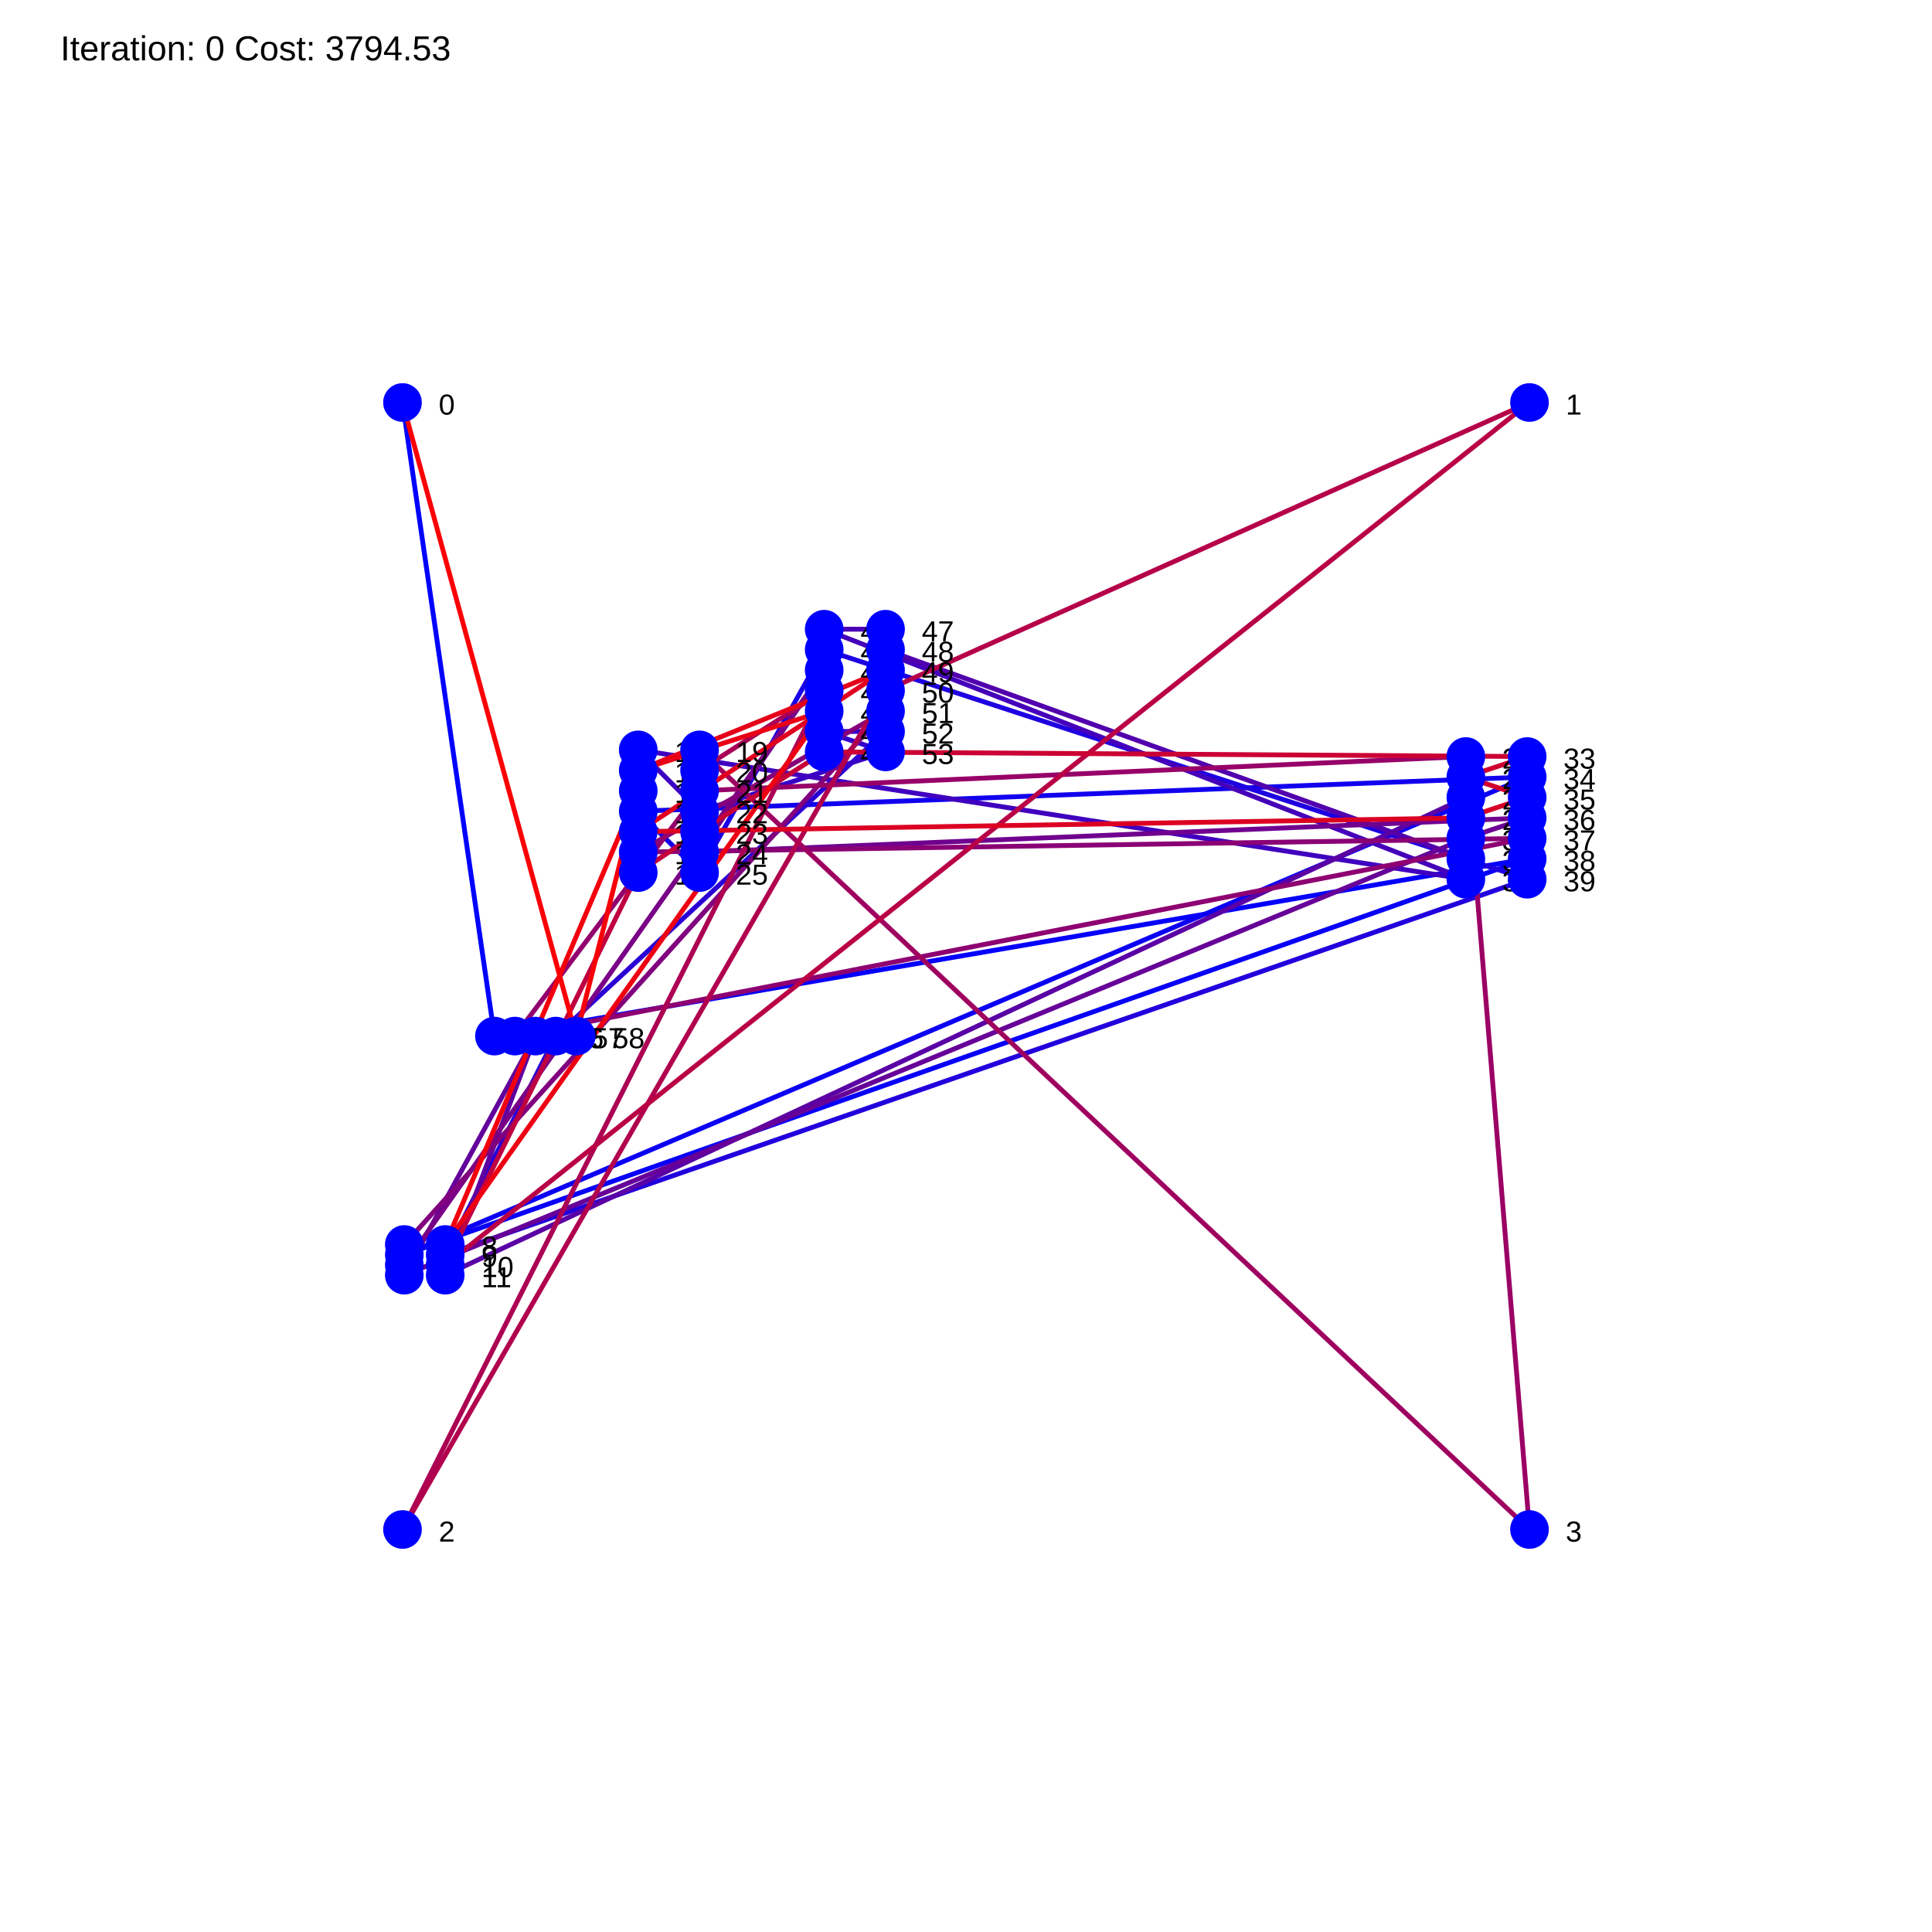
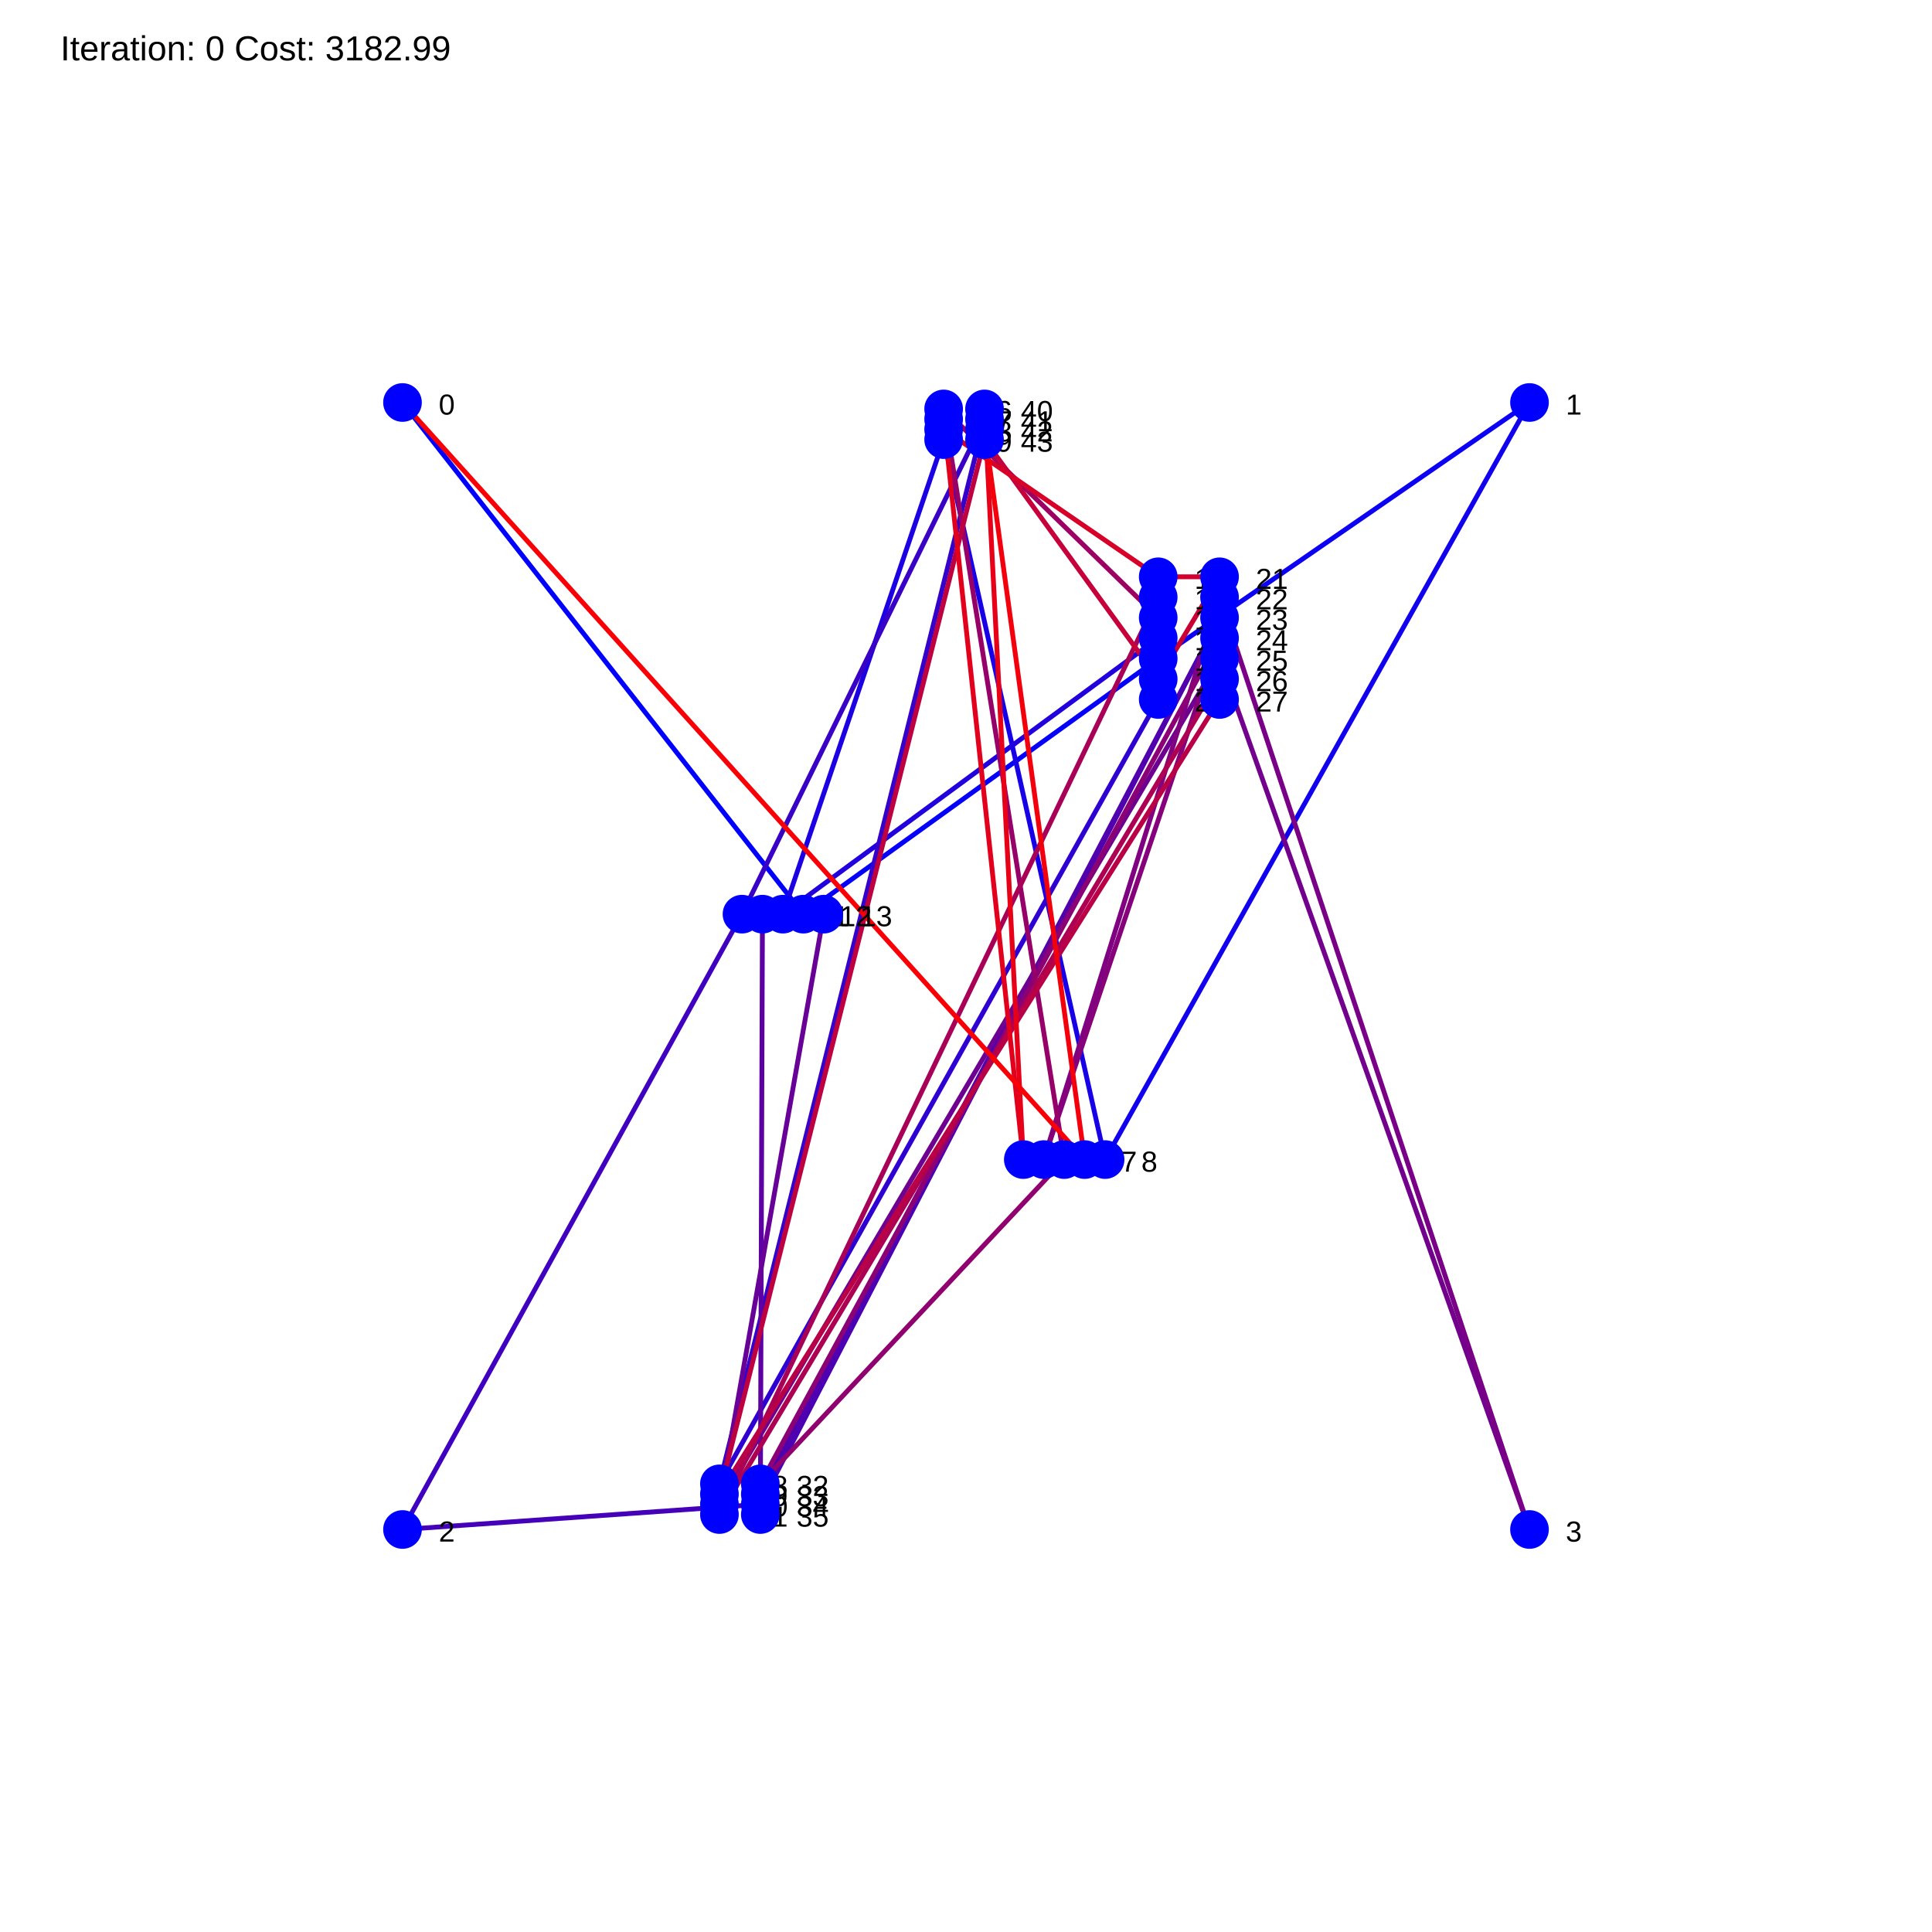
<svg xmlns="http://www.w3.org/2000/svg" width="800" height="800" viewBox="-150 -150 800 800">
  <rect x="-150" y="-150" width="800" height="800" fill="white" />
  <g>
-     <line x1="16.667" y1="16.667" x2="54.743" y2="279.022" stroke="rgb(0,0,255)" stroke-width="2" />
-     <line x1="54.743" y1="279.022" x2="482.378" y2="205.6" stroke="rgb(4,0,251)" stroke-width="2" />
-     <line x1="482.378" y1="205.6" x2="17.416" y2="369.558" stroke="rgb(8,0,247)" stroke-width="2" />
-     <line x1="17.416" y1="369.558" x2="482.378" y2="171.733" stroke="rgb(12,0,243)" stroke-width="2" />
-     <line x1="482.378" y1="171.733" x2="114.282" y2="185.913" stroke="rgb(17,0,238)" stroke-width="2" />
-     <line x1="114.282" y1="185.913" x2="139.682" y2="211.313" stroke="rgb(21,0,234)" stroke-width="2" />
-     <line x1="139.682" y1="211.313" x2="191.284" y2="119.01" stroke="rgb(25,0,230)" stroke-width="2" />
-     <line x1="191.284" y1="119.01" x2="482.378" y2="214.066" stroke="rgb(30,0,225)" stroke-width="2" />
-     <line x1="482.378" y1="214.066" x2="34.35" y2="369.558" stroke="rgb(34,0,221)" stroke-width="2" />
-     <line x1="34.35" y1="369.558" x2="80.143" y2="279.022" stroke="rgb(38,0,217)" stroke-width="2" />
-     <line x1="80.143" y1="279.022" x2="216.684" y2="152.877" stroke="rgb(43,0,212)" stroke-width="2" />
-     <line x1="216.684" y1="152.877" x2="191.284" y2="152.877" stroke="rgb(47,0,208)" stroke-width="2" />
-     <line x1="191.284" y1="152.877" x2="216.684" y2="161.343" stroke="rgb(51,0,204)" stroke-width="2" />
-     <line x1="216.684" y1="161.343" x2="139.682" y2="185.913" stroke="rgb(56,0,199)" stroke-width="2" />
-     <line x1="139.682" y1="185.913" x2="114.282" y2="160.513" stroke="rgb(60,0,195)" stroke-width="2" />
-     <line x1="114.282" y1="160.513" x2="456.978" y2="214.066" stroke="rgb(64,0,191)" stroke-width="2" />
-     <line x1="456.978" y1="214.066" x2="191.284" y2="110.543" stroke="rgb(69,0,186)" stroke-width="2" />
-     <line x1="191.284" y1="110.543" x2="216.684" y2="110.543" stroke="rgb(73,0,182)" stroke-width="2" />
-     <line x1="216.684" y1="110.543" x2="216.684" y2="119.01" stroke="rgb(77,0,178)" stroke-width="2" />
-     <line x1="216.684" y1="119.01" x2="456.978" y2="205.6" stroke="rgb(82,0,173)" stroke-width="2" />
-     <line x1="456.978" y1="205.6" x2="456.978" y2="180.2" stroke="rgb(86,0,169)" stroke-width="2" />
-     <line x1="456.978" y1="180.2" x2="34.35" y2="378.024" stroke="rgb(90,0,165)" stroke-width="2" />
-     <line x1="34.35" y1="378.024" x2="71.676" y2="279.022" stroke="rgb(95,0,160)" stroke-width="2" />
-     <line x1="71.676" y1="279.022" x2="17.416" y2="378.024" stroke="rgb(99,0,156)" stroke-width="2" />
-     <line x1="17.416" y1="378.024" x2="456.978" y2="197.133" stroke="rgb(103,0,152)" stroke-width="2" />
-     <line x1="456.978" y1="197.133" x2="482.378" y2="188.666" stroke="rgb(108,0,147)" stroke-width="2" />
-     <line x1="482.378" y1="188.666" x2="139.682" y2="202.846" stroke="rgb(112,0,143)" stroke-width="2" />
-     <line x1="139.682" y1="202.846" x2="191.284" y2="127.477" stroke="rgb(116,0,139)" stroke-width="2" />
-     <line x1="191.284" y1="127.477" x2="17.416" y2="373.791" stroke="rgb(121,0,134)" stroke-width="2" />
-     <line x1="17.416" y1="373.791" x2="17.416" y2="365.324" stroke="rgb(125,0,130)" stroke-width="2" />
-     <line x1="17.416" y1="365.324" x2="216.684" y2="144.41" stroke="rgb(129,0,126)" stroke-width="2" />
-     <line x1="216.684" y1="144.41" x2="114.282" y2="202.846" stroke="rgb(133,0,122)" stroke-width="2" />
-     <line x1="114.282" y1="202.846" x2="482.378" y2="197.133" stroke="rgb(138,0,117)" stroke-width="2" />
-     <line x1="482.378" y1="197.133" x2="63.209" y2="279.022" stroke="rgb(142,0,113)" stroke-width="2" />
-     <line x1="63.209" y1="279.022" x2="139.682" y2="177.446" stroke="rgb(146,0,109)" stroke-width="2" />
-     <line x1="139.682" y1="177.446" x2="456.978" y2="163.266" stroke="rgb(151,0,104)" stroke-width="2" />
-     <line x1="456.978" y1="163.266" x2="483.333" y2="483.333" stroke="rgb(155,0,100)" stroke-width="2" />
-     <line x1="483.333" y1="483.333" x2="139.682" y2="160.513" stroke="rgb(159,0,96)" stroke-width="2" />
-     <line x1="139.682" y1="160.513" x2="139.682" y2="168.98" stroke="rgb(164,0,91)" stroke-width="2" />
-     <line x1="139.682" y1="168.98" x2="191.284" y2="135.943" stroke="rgb(168,0,87)" stroke-width="2" />
-     <line x1="191.284" y1="135.943" x2="16.667" y2="483.333" stroke="rgb(172,0,83)" stroke-width="2" />
-     <line x1="16.667" y1="483.333" x2="216.684" y2="135.943" stroke="rgb(177,0,78)" stroke-width="2" />
-     <line x1="216.684" y1="135.943" x2="483.333" y2="16.667" stroke="rgb(181,0,74)" stroke-width="2" />
-     <line x1="483.333" y1="16.667" x2="34.35" y2="373.791" stroke="rgb(185,0,70)" stroke-width="2" />
-     <line x1="34.35" y1="373.791" x2="114.282" y2="211.313" stroke="rgb(190,0,65)" stroke-width="2" />
-     <line x1="114.282" y1="211.313" x2="139.682" y2="194.38" stroke="rgb(194,0,61)" stroke-width="2" />
-     <line x1="139.682" y1="194.38" x2="191.284" y2="161.343" stroke="rgb(198,0,57)" stroke-width="2" />
-     <line x1="191.284" y1="161.343" x2="482.378" y2="163.266" stroke="rgb(203,0,52)" stroke-width="2" />
-     <line x1="482.378" y1="163.266" x2="456.978" y2="171.733" stroke="rgb(207,0,48)" stroke-width="2" />
-     <line x1="456.978" y1="171.733" x2="482.378" y2="180.2" stroke="rgb(211,0,44)" stroke-width="2" />
-     <line x1="482.378" y1="180.2" x2="456.978" y2="188.666" stroke="rgb(216,0,39)" stroke-width="2" />
-     <line x1="456.978" y1="188.666" x2="114.282" y2="194.38" stroke="rgb(220,0,35)" stroke-width="2" />
-     <line x1="114.282" y1="194.38" x2="216.684" y2="127.477" stroke="rgb(224,0,31)" stroke-width="2" />
-     <line x1="216.684" y1="127.477" x2="114.282" y2="168.98" stroke="rgb(229,0,26)" stroke-width="2" />
-     <line x1="114.282" y1="168.98" x2="191.284" y2="144.41" stroke="rgb(233,0,22)" stroke-width="2" />
-     <line x1="191.284" y1="144.41" x2="34.35" y2="365.324" stroke="rgb(237,0,18)" stroke-width="2" />
-     <line x1="34.35" y1="365.324" x2="114.282" y2="177.446" stroke="rgb(242,0,13)" stroke-width="2" />
-     <line x1="114.282" y1="177.446" x2="88.609" y2="279.022" stroke="rgb(246,0,9)" stroke-width="2" />
-     <line x1="88.609" y1="279.022" x2="16.667" y2="16.667" stroke="rgb(250,0,5)" stroke-width="2" />
+     <line x1="16.667" y1="16.667" x2="182.647" y2="228.533" stroke="rgb(0,0,255)" stroke-width="2" />
+     <line x1="182.647" y1="228.533" x2="329.591" y2="122.706" stroke="rgb(5,0,250)" stroke-width="2" />
+     <line x1="329.591" y1="122.706" x2="483.333" y2="16.667" stroke="rgb(11,0,244)" stroke-width="2" />
+     <line x1="483.333" y1="16.667" x2="307.599" y2="330.154" stroke="rgb(17,0,238)" stroke-width="2" />
+     <line x1="307.599" y1="330.154" x2="240.742" y2="32.033" stroke="rgb(23,0,232)" stroke-width="2" />
+     <line x1="240.742" y1="32.033" x2="174.18" y2="228.533" stroke="rgb(28,0,227)" stroke-width="2" />
+     <line x1="174.18" y1="228.533" x2="329.591" y2="114.239" stroke="rgb(34,0,221)" stroke-width="2" />
+     <line x1="329.591" y1="114.239" x2="329.591" y2="139.639" stroke="rgb(40,0,215)" stroke-width="2" />
+     <line x1="329.591" y1="139.639" x2="147.9" y2="464.435" stroke="rgb(46,0,209)" stroke-width="2" />
+     <line x1="147.9" y1="464.435" x2="257.675" y2="23.566" stroke="rgb(52,0,203)" stroke-width="2" />
+     <line x1="257.675" y1="23.566" x2="157.247" y2="228.533" stroke="rgb(57,0,198)" stroke-width="2" />
+     <line x1="157.247" y1="228.533" x2="16.667" y2="483.333" stroke="rgb(63,0,192)" stroke-width="2" />
+     <line x1="16.667" y1="483.333" x2="164.833" y2="472.901" stroke="rgb(69,0,186)" stroke-width="2" />
+     <line x1="164.833" y1="472.901" x2="354.991" y2="105.772" stroke="rgb(75,0,180)" stroke-width="2" />
+     <line x1="354.991" y1="105.772" x2="164.833" y2="468.668" stroke="rgb(81,0,174)" stroke-width="2" />
+     <line x1="164.833" y1="468.668" x2="164.833" y2="477.135" stroke="rgb(86,0,169)" stroke-width="2" />
+     <line x1="164.833" y1="477.135" x2="165.714" y2="228.533" stroke="rgb(92,0,163)" stroke-width="2" />
+     <line x1="165.714" y1="228.533" x2="191.114" y2="228.533" stroke="rgb(98,0,157)" stroke-width="2" />
+     <line x1="191.114" y1="228.533" x2="147.9" y2="472.901" stroke="rgb(104,0,151)" stroke-width="2" />
+     <line x1="147.9" y1="472.901" x2="354.991" y2="122.706" stroke="rgb(110,0,145)" stroke-width="2" />
+     <line x1="354.991" y1="122.706" x2="483.333" y2="483.333" stroke="rgb(115,0,140)" stroke-width="2" />
+     <line x1="483.333" y1="483.333" x2="354.991" y2="97.306" stroke="rgb(121,0,134)" stroke-width="2" />
+     <line x1="354.991" y1="97.306" x2="282.199" y2="330.154" stroke="rgb(127,0,128)" stroke-width="2" />
+     <line x1="282.199" y1="330.154" x2="354.991" y2="114.239" stroke="rgb(133,0,122)" stroke-width="2" />
+     <line x1="354.991" y1="114.239" x2="164.833" y2="464.435" stroke="rgb(139,0,116)" stroke-width="2" />
+     <line x1="164.833" y1="464.435" x2="290.666" y2="330.154" stroke="rgb(144,0,111)" stroke-width="2" />
+     <line x1="290.666" y1="330.154" x2="240.742" y2="19.333" stroke="rgb(150,0,105)" stroke-width="2" />
+     <line x1="240.742" y1="19.333" x2="329.591" y2="105.772" stroke="rgb(156,0,99)" stroke-width="2" />
+     <line x1="329.591" y1="105.772" x2="329.591" y2="97.306" stroke="rgb(162,0,93)" stroke-width="2" />
+     <line x1="329.591" y1="97.306" x2="147.9" y2="477.135" stroke="rgb(168,0,87)" stroke-width="2" />
+     <line x1="147.9" y1="477.135" x2="354.991" y2="131.172" stroke="rgb(173,0,82)" stroke-width="2" />
+     <line x1="354.991" y1="131.172" x2="354.991" y2="139.639" stroke="rgb(179,0,76)" stroke-width="2" />
+     <line x1="354.991" y1="139.639" x2="147.9" y2="468.668" stroke="rgb(185,0,70)" stroke-width="2" />
+     <line x1="147.9" y1="468.668" x2="257.675" y2="32.033" stroke="rgb(191,0,64)" stroke-width="2" />
+     <line x1="257.675" y1="32.033" x2="329.591" y2="131.172" stroke="rgb(197,0,58)" stroke-width="2" />
+     <line x1="329.591" y1="131.172" x2="354.991" y2="88.839" stroke="rgb(202,0,53)" stroke-width="2" />
+     <line x1="354.991" y1="88.839" x2="329.591" y2="88.839" stroke="rgb(208,0,47)" stroke-width="2" />
+     <line x1="329.591" y1="88.839" x2="240.742" y2="27.799" stroke="rgb(214,0,41)" stroke-width="2" />
+     <line x1="240.742" y1="27.799" x2="240.742" y2="23.566" stroke="rgb(220,0,35)" stroke-width="2" />
+     <line x1="240.742" y1="23.566" x2="273.732" y2="330.154" stroke="rgb(226,0,29)" stroke-width="2" />
+     <line x1="273.732" y1="330.154" x2="257.675" y2="19.333" stroke="rgb(231,0,24)" stroke-width="2" />
+     <line x1="257.675" y1="19.333" x2="257.675" y2="27.799" stroke="rgb(237,0,18)" stroke-width="2" />
+     <line x1="257.675" y1="27.799" x2="299.132" y2="330.154" stroke="rgb(243,0,12)" stroke-width="2" />
+     <line x1="299.132" y1="330.154" x2="16.667" y2="16.667" stroke="rgb(249,0,6)" stroke-width="2" />
  </g>
  <g>
    <circle cx="16.667" cy="16.667" r="8" fill="blue" />
    <text x="31.667" y="21.667" font-family="Arial" font-size="12" fill="black">0</text>
    <circle cx="483.333" cy="16.667" r="8" fill="blue" />
    <text x="498.333" y="21.667" font-family="Arial" font-size="12" fill="black">1</text>
    <circle cx="16.667" cy="483.333" r="8" fill="blue" />
    <text x="31.667" y="488.333" font-family="Arial" font-size="12" fill="black">2</text>
    <circle cx="483.333" cy="483.333" r="8" fill="blue" />
    <text x="498.333" y="488.333" font-family="Arial" font-size="12" fill="black">3</text>
-     <circle cx="17.416" cy="365.324" r="8" fill="blue" />
-     <text x="32.416" y="370.324" font-family="Arial" font-size="12" fill="black">4</text>
-     <circle cx="17.416" cy="369.558" r="8" fill="blue" />
-     <text x="32.416" y="374.558" font-family="Arial" font-size="12" fill="black">5</text>
-     <circle cx="17.416" cy="373.791" r="8" fill="blue" />
-     <text x="32.416" y="378.791" font-family="Arial" font-size="12" fill="black">6</text>
-     <circle cx="17.416" cy="378.024" r="8" fill="blue" />
-     <text x="32.416" y="383.024" font-family="Arial" font-size="12" fill="black">7</text>
-     <circle cx="34.35" cy="365.324" r="8" fill="blue" />
-     <text x="49.35" y="370.324" font-family="Arial" font-size="12" fill="black">8</text>
-     <circle cx="34.35" cy="369.558" r="8" fill="blue" />
-     <text x="49.35" y="374.558" font-family="Arial" font-size="12" fill="black">9</text>
-     <circle cx="34.35" cy="373.791" r="8" fill="blue" />
-     <text x="49.35" y="378.791" font-family="Arial" font-size="12" fill="black">10</text>
-     <circle cx="34.35" cy="378.024" r="8" fill="blue" />
-     <text x="49.35" y="383.024" font-family="Arial" font-size="12" fill="black">11</text>
-     <circle cx="114.282" cy="160.513" r="8" fill="blue" />
-     <text x="129.282" y="165.513" font-family="Arial" font-size="12" fill="black">12</text>
-     <circle cx="114.282" cy="168.98" r="8" fill="blue" />
-     <text x="129.282" y="173.98" font-family="Arial" font-size="12" fill="black">13</text>
-     <circle cx="114.282" cy="177.446" r="8" fill="blue" />
-     <text x="129.282" y="182.446" font-family="Arial" font-size="12" fill="black">14</text>
-     <circle cx="114.282" cy="185.913" r="8" fill="blue" />
-     <text x="129.282" y="190.913" font-family="Arial" font-size="12" fill="black">15</text>
-     <circle cx="114.282" cy="194.38" r="8" fill="blue" />
-     <text x="129.282" y="199.38" font-family="Arial" font-size="12" fill="black">16</text>
-     <circle cx="114.282" cy="202.846" r="8" fill="blue" />
-     <text x="129.282" y="207.846" font-family="Arial" font-size="12" fill="black">17</text>
-     <circle cx="114.282" cy="211.313" r="8" fill="blue" />
-     <text x="129.282" y="216.313" font-family="Arial" font-size="12" fill="black">18</text>
-     <circle cx="139.682" cy="160.513" r="8" fill="blue" />
-     <text x="154.682" y="165.513" font-family="Arial" font-size="12" fill="black">19</text>
-     <circle cx="139.682" cy="168.98" r="8" fill="blue" />
-     <text x="154.682" y="173.98" font-family="Arial" font-size="12" fill="black">20</text>
-     <circle cx="139.682" cy="177.446" r="8" fill="blue" />
-     <text x="154.682" y="182.446" font-family="Arial" font-size="12" fill="black">21</text>
-     <circle cx="139.682" cy="185.913" r="8" fill="blue" />
-     <text x="154.682" y="190.913" font-family="Arial" font-size="12" fill="black">22</text>
-     <circle cx="139.682" cy="194.38" r="8" fill="blue" />
-     <text x="154.682" y="199.38" font-family="Arial" font-size="12" fill="black">23</text>
-     <circle cx="139.682" cy="202.846" r="8" fill="blue" />
-     <text x="154.682" y="207.846" font-family="Arial" font-size="12" fill="black">24</text>
-     <circle cx="139.682" cy="211.313" r="8" fill="blue" />
-     <text x="154.682" y="216.313" font-family="Arial" font-size="12" fill="black">25</text>
-     <circle cx="456.978" cy="163.266" r="8" fill="blue" />
-     <text x="471.978" y="168.266" font-family="Arial" font-size="12" fill="black">26</text>
-     <circle cx="456.978" cy="171.733" r="8" fill="blue" />
-     <text x="471.978" y="176.733" font-family="Arial" font-size="12" fill="black">27</text>
-     <circle cx="456.978" cy="180.2" r="8" fill="blue" />
-     <text x="471.978" y="185.2" font-family="Arial" font-size="12" fill="black">28</text>
-     <circle cx="456.978" cy="188.666" r="8" fill="blue" />
-     <text x="471.978" y="193.666" font-family="Arial" font-size="12" fill="black">29</text>
-     <circle cx="456.978" cy="197.133" r="8" fill="blue" />
-     <text x="471.978" y="202.133" font-family="Arial" font-size="12" fill="black">30</text>
-     <circle cx="456.978" cy="205.6" r="8" fill="blue" />
-     <text x="471.978" y="210.6" font-family="Arial" font-size="12" fill="black">31</text>
-     <circle cx="456.978" cy="214.066" r="8" fill="blue" />
-     <text x="471.978" y="219.066" font-family="Arial" font-size="12" fill="black">32</text>
-     <circle cx="482.378" cy="163.266" r="8" fill="blue" />
-     <text x="497.378" y="168.266" font-family="Arial" font-size="12" fill="black">33</text>
-     <circle cx="482.378" cy="171.733" r="8" fill="blue" />
-     <text x="497.378" y="176.733" font-family="Arial" font-size="12" fill="black">34</text>
-     <circle cx="482.378" cy="180.2" r="8" fill="blue" />
-     <text x="497.378" y="185.2" font-family="Arial" font-size="12" fill="black">35</text>
-     <circle cx="482.378" cy="188.666" r="8" fill="blue" />
-     <text x="497.378" y="193.666" font-family="Arial" font-size="12" fill="black">36</text>
-     <circle cx="482.378" cy="197.133" r="8" fill="blue" />
-     <text x="497.378" y="202.133" font-family="Arial" font-size="12" fill="black">37</text>
-     <circle cx="482.378" cy="205.6" r="8" fill="blue" />
-     <text x="497.378" y="210.6" font-family="Arial" font-size="12" fill="black">38</text>
-     <circle cx="482.378" cy="214.066" r="8" fill="blue" />
-     <text x="497.378" y="219.066" font-family="Arial" font-size="12" fill="black">39</text>
-     <circle cx="191.284" cy="110.543" r="8" fill="blue" />
-     <text x="206.284" y="115.543" font-family="Arial" font-size="12" fill="black">40</text>
-     <circle cx="191.284" cy="119.01" r="8" fill="blue" />
-     <text x="206.284" y="124.01" font-family="Arial" font-size="12" fill="black">41</text>
-     <circle cx="191.284" cy="127.477" r="8" fill="blue" />
-     <text x="206.284" y="132.477" font-family="Arial" font-size="12" fill="black">42</text>
-     <circle cx="191.284" cy="135.943" r="8" fill="blue" />
-     <text x="206.284" y="140.943" font-family="Arial" font-size="12" fill="black">43</text>
-     <circle cx="191.284" cy="144.41" r="8" fill="blue" />
-     <text x="206.284" y="149.41" font-family="Arial" font-size="12" fill="black">44</text>
-     <circle cx="191.284" cy="152.877" r="8" fill="blue" />
-     <text x="206.284" y="157.877" font-family="Arial" font-size="12" fill="black">45</text>
-     <circle cx="191.284" cy="161.343" r="8" fill="blue" />
-     <text x="206.284" y="166.343" font-family="Arial" font-size="12" fill="black">46</text>
-     <circle cx="216.684" cy="110.543" r="8" fill="blue" />
-     <text x="231.684" y="115.543" font-family="Arial" font-size="12" fill="black">47</text>
-     <circle cx="216.684" cy="119.01" r="8" fill="blue" />
-     <text x="231.684" y="124.01" font-family="Arial" font-size="12" fill="black">48</text>
-     <circle cx="216.684" cy="127.477" r="8" fill="blue" />
-     <text x="231.684" y="132.477" font-family="Arial" font-size="12" fill="black">49</text>
-     <circle cx="216.684" cy="135.943" r="8" fill="blue" />
-     <text x="231.684" y="140.943" font-family="Arial" font-size="12" fill="black">50</text>
-     <circle cx="216.684" cy="144.41" r="8" fill="blue" />
-     <text x="231.684" y="149.41" font-family="Arial" font-size="12" fill="black">51</text>
-     <circle cx="216.684" cy="152.877" r="8" fill="blue" />
-     <text x="231.684" y="157.877" font-family="Arial" font-size="12" fill="black">52</text>
-     <circle cx="216.684" cy="161.343" r="8" fill="blue" />
-     <text x="231.684" y="166.343" font-family="Arial" font-size="12" fill="black">53</text>
-     <circle cx="54.743" cy="279.022" r="8" fill="blue" />
-     <text x="69.743" y="284.022" font-family="Arial" font-size="12" fill="black">54</text>
-     <circle cx="63.209" cy="279.022" r="8" fill="blue" />
-     <text x="78.209" y="284.022" font-family="Arial" font-size="12" fill="black">55</text>
-     <circle cx="71.676" cy="279.022" r="8" fill="blue" />
-     <text x="86.676" y="284.022" font-family="Arial" font-size="12" fill="black">56</text>
-     <circle cx="80.143" cy="279.022" r="8" fill="blue" />
-     <text x="95.143" y="284.022" font-family="Arial" font-size="12" fill="black">57</text>
-     <circle cx="88.609" cy="279.022" r="8" fill="blue" />
-     <text x="103.609" y="284.022" font-family="Arial" font-size="12" fill="black">58</text>
+     <circle cx="273.732" cy="330.154" r="8" fill="blue" />
+     <text x="288.732" y="335.154" font-family="Arial" font-size="12" fill="black">4</text>
+     <circle cx="282.199" cy="330.154" r="8" fill="blue" />
+     <text x="297.199" y="335.154" font-family="Arial" font-size="12" fill="black">5</text>
+     <circle cx="290.666" cy="330.154" r="8" fill="blue" />
+     <text x="305.666" y="335.154" font-family="Arial" font-size="12" fill="black">6</text>
+     <circle cx="299.132" cy="330.154" r="8" fill="blue" />
+     <text x="314.132" y="335.154" font-family="Arial" font-size="12" fill="black">7</text>
+     <circle cx="307.599" cy="330.154" r="8" fill="blue" />
+     <text x="322.599" y="335.154" font-family="Arial" font-size="12" fill="black">8</text>
+     <circle cx="157.247" cy="228.533" r="8" fill="blue" />
+     <text x="172.247" y="233.533" font-family="Arial" font-size="12" fill="black">9</text>
+     <circle cx="165.714" cy="228.533" r="8" fill="blue" />
+     <text x="180.714" y="233.533" font-family="Arial" font-size="12" fill="black">10</text>
+     <circle cx="174.18" cy="228.533" r="8" fill="blue" />
+     <text x="189.18" y="233.533" font-family="Arial" font-size="12" fill="black">11</text>
+     <circle cx="182.647" cy="228.533" r="8" fill="blue" />
+     <text x="197.647" y="233.533" font-family="Arial" font-size="12" fill="black">12</text>
+     <circle cx="191.114" cy="228.533" r="8" fill="blue" />
+     <text x="206.114" y="233.533" font-family="Arial" font-size="12" fill="black">13</text>
+     <circle cx="329.591" cy="88.839" r="8" fill="blue" />
+     <text x="344.591" y="93.839" font-family="Arial" font-size="12" fill="black">14</text>
+     <circle cx="329.591" cy="97.306" r="8" fill="blue" />
+     <text x="344.591" y="102.306" font-family="Arial" font-size="12" fill="black">15</text>
+     <circle cx="329.591" cy="105.772" r="8" fill="blue" />
+     <text x="344.591" y="110.772" font-family="Arial" font-size="12" fill="black">16</text>
+     <circle cx="329.591" cy="114.239" r="8" fill="blue" />
+     <text x="344.591" y="119.239" font-family="Arial" font-size="12" fill="black">17</text>
+     <circle cx="329.591" cy="122.706" r="8" fill="blue" />
+     <text x="344.591" y="127.706" font-family="Arial" font-size="12" fill="black">18</text>
+     <circle cx="329.591" cy="131.172" r="8" fill="blue" />
+     <text x="344.591" y="136.172" font-family="Arial" font-size="12" fill="black">19</text>
+     <circle cx="329.591" cy="139.639" r="8" fill="blue" />
+     <text x="344.591" y="144.639" font-family="Arial" font-size="12" fill="black">20</text>
+     <circle cx="354.991" cy="88.839" r="8" fill="blue" />
+     <text x="369.991" y="93.839" font-family="Arial" font-size="12" fill="black">21</text>
+     <circle cx="354.991" cy="97.306" r="8" fill="blue" />
+     <text x="369.991" y="102.306" font-family="Arial" font-size="12" fill="black">22</text>
+     <circle cx="354.991" cy="105.772" r="8" fill="blue" />
+     <text x="369.991" y="110.772" font-family="Arial" font-size="12" fill="black">23</text>
+     <circle cx="354.991" cy="114.239" r="8" fill="blue" />
+     <text x="369.991" y="119.239" font-family="Arial" font-size="12" fill="black">24</text>
+     <circle cx="354.991" cy="122.706" r="8" fill="blue" />
+     <text x="369.991" y="127.706" font-family="Arial" font-size="12" fill="black">25</text>
+     <circle cx="354.991" cy="131.172" r="8" fill="blue" />
+     <text x="369.991" y="136.172" font-family="Arial" font-size="12" fill="black">26</text>
+     <circle cx="354.991" cy="139.639" r="8" fill="blue" />
+     <text x="369.991" y="144.639" font-family="Arial" font-size="12" fill="black">27</text>
+     <circle cx="147.9" cy="464.435" r="8" fill="blue" />
+     <text x="162.9" y="469.435" font-family="Arial" font-size="12" fill="black">28</text>
+     <circle cx="147.9" cy="468.668" r="8" fill="blue" />
+     <text x="162.9" y="473.668" font-family="Arial" font-size="12" fill="black">29</text>
+     <circle cx="147.9" cy="472.901" r="8" fill="blue" />
+     <text x="162.9" y="477.901" font-family="Arial" font-size="12" fill="black">30</text>
+     <circle cx="147.9" cy="477.135" r="8" fill="blue" />
+     <text x="162.9" y="482.135" font-family="Arial" font-size="12" fill="black">31</text>
+     <circle cx="164.833" cy="464.435" r="8" fill="blue" />
+     <text x="179.833" y="469.435" font-family="Arial" font-size="12" fill="black">32</text>
+     <circle cx="164.833" cy="468.668" r="8" fill="blue" />
+     <text x="179.833" y="473.668" font-family="Arial" font-size="12" fill="black">33</text>
+     <circle cx="164.833" cy="472.901" r="8" fill="blue" />
+     <text x="179.833" y="477.901" font-family="Arial" font-size="12" fill="black">34</text>
+     <circle cx="164.833" cy="477.135" r="8" fill="blue" />
+     <text x="179.833" y="482.135" font-family="Arial" font-size="12" fill="black">35</text>
+     <circle cx="240.742" cy="19.333" r="8" fill="blue" />
+     <text x="255.742" y="24.333" font-family="Arial" font-size="12" fill="black">36</text>
+     <circle cx="240.742" cy="23.566" r="8" fill="blue" />
+     <text x="255.742" y="28.566" font-family="Arial" font-size="12" fill="black">37</text>
+     <circle cx="240.742" cy="27.799" r="8" fill="blue" />
+     <text x="255.742" y="32.799" font-family="Arial" font-size="12" fill="black">38</text>
+     <circle cx="240.742" cy="32.033" r="8" fill="blue" />
+     <text x="255.742" y="37.033" font-family="Arial" font-size="12" fill="black">39</text>
+     <circle cx="257.675" cy="19.333" r="8" fill="blue" />
+     <text x="272.675" y="24.333" font-family="Arial" font-size="12" fill="black">40</text>
+     <circle cx="257.675" cy="23.566" r="8" fill="blue" />
+     <text x="272.675" y="28.566" font-family="Arial" font-size="12" fill="black">41</text>
+     <circle cx="257.675" cy="27.799" r="8" fill="blue" />
+     <text x="272.675" y="32.799" font-family="Arial" font-size="12" fill="black">42</text>
+     <circle cx="257.675" cy="32.033" r="8" fill="blue" />
+     <text x="272.675" y="37.033" font-family="Arial" font-size="12" fill="black">43</text>
  </g>
-   <text x="-125" y="-125" font-family="Arial" font-size="14.4" fill="black">Iteration: 0 Cost: 3794.53</text>
+   <text x="-125" y="-125" font-family="Arial" font-size="14.4" fill="black">Iteration: 0 Cost: 3182.99</text>
</svg>
